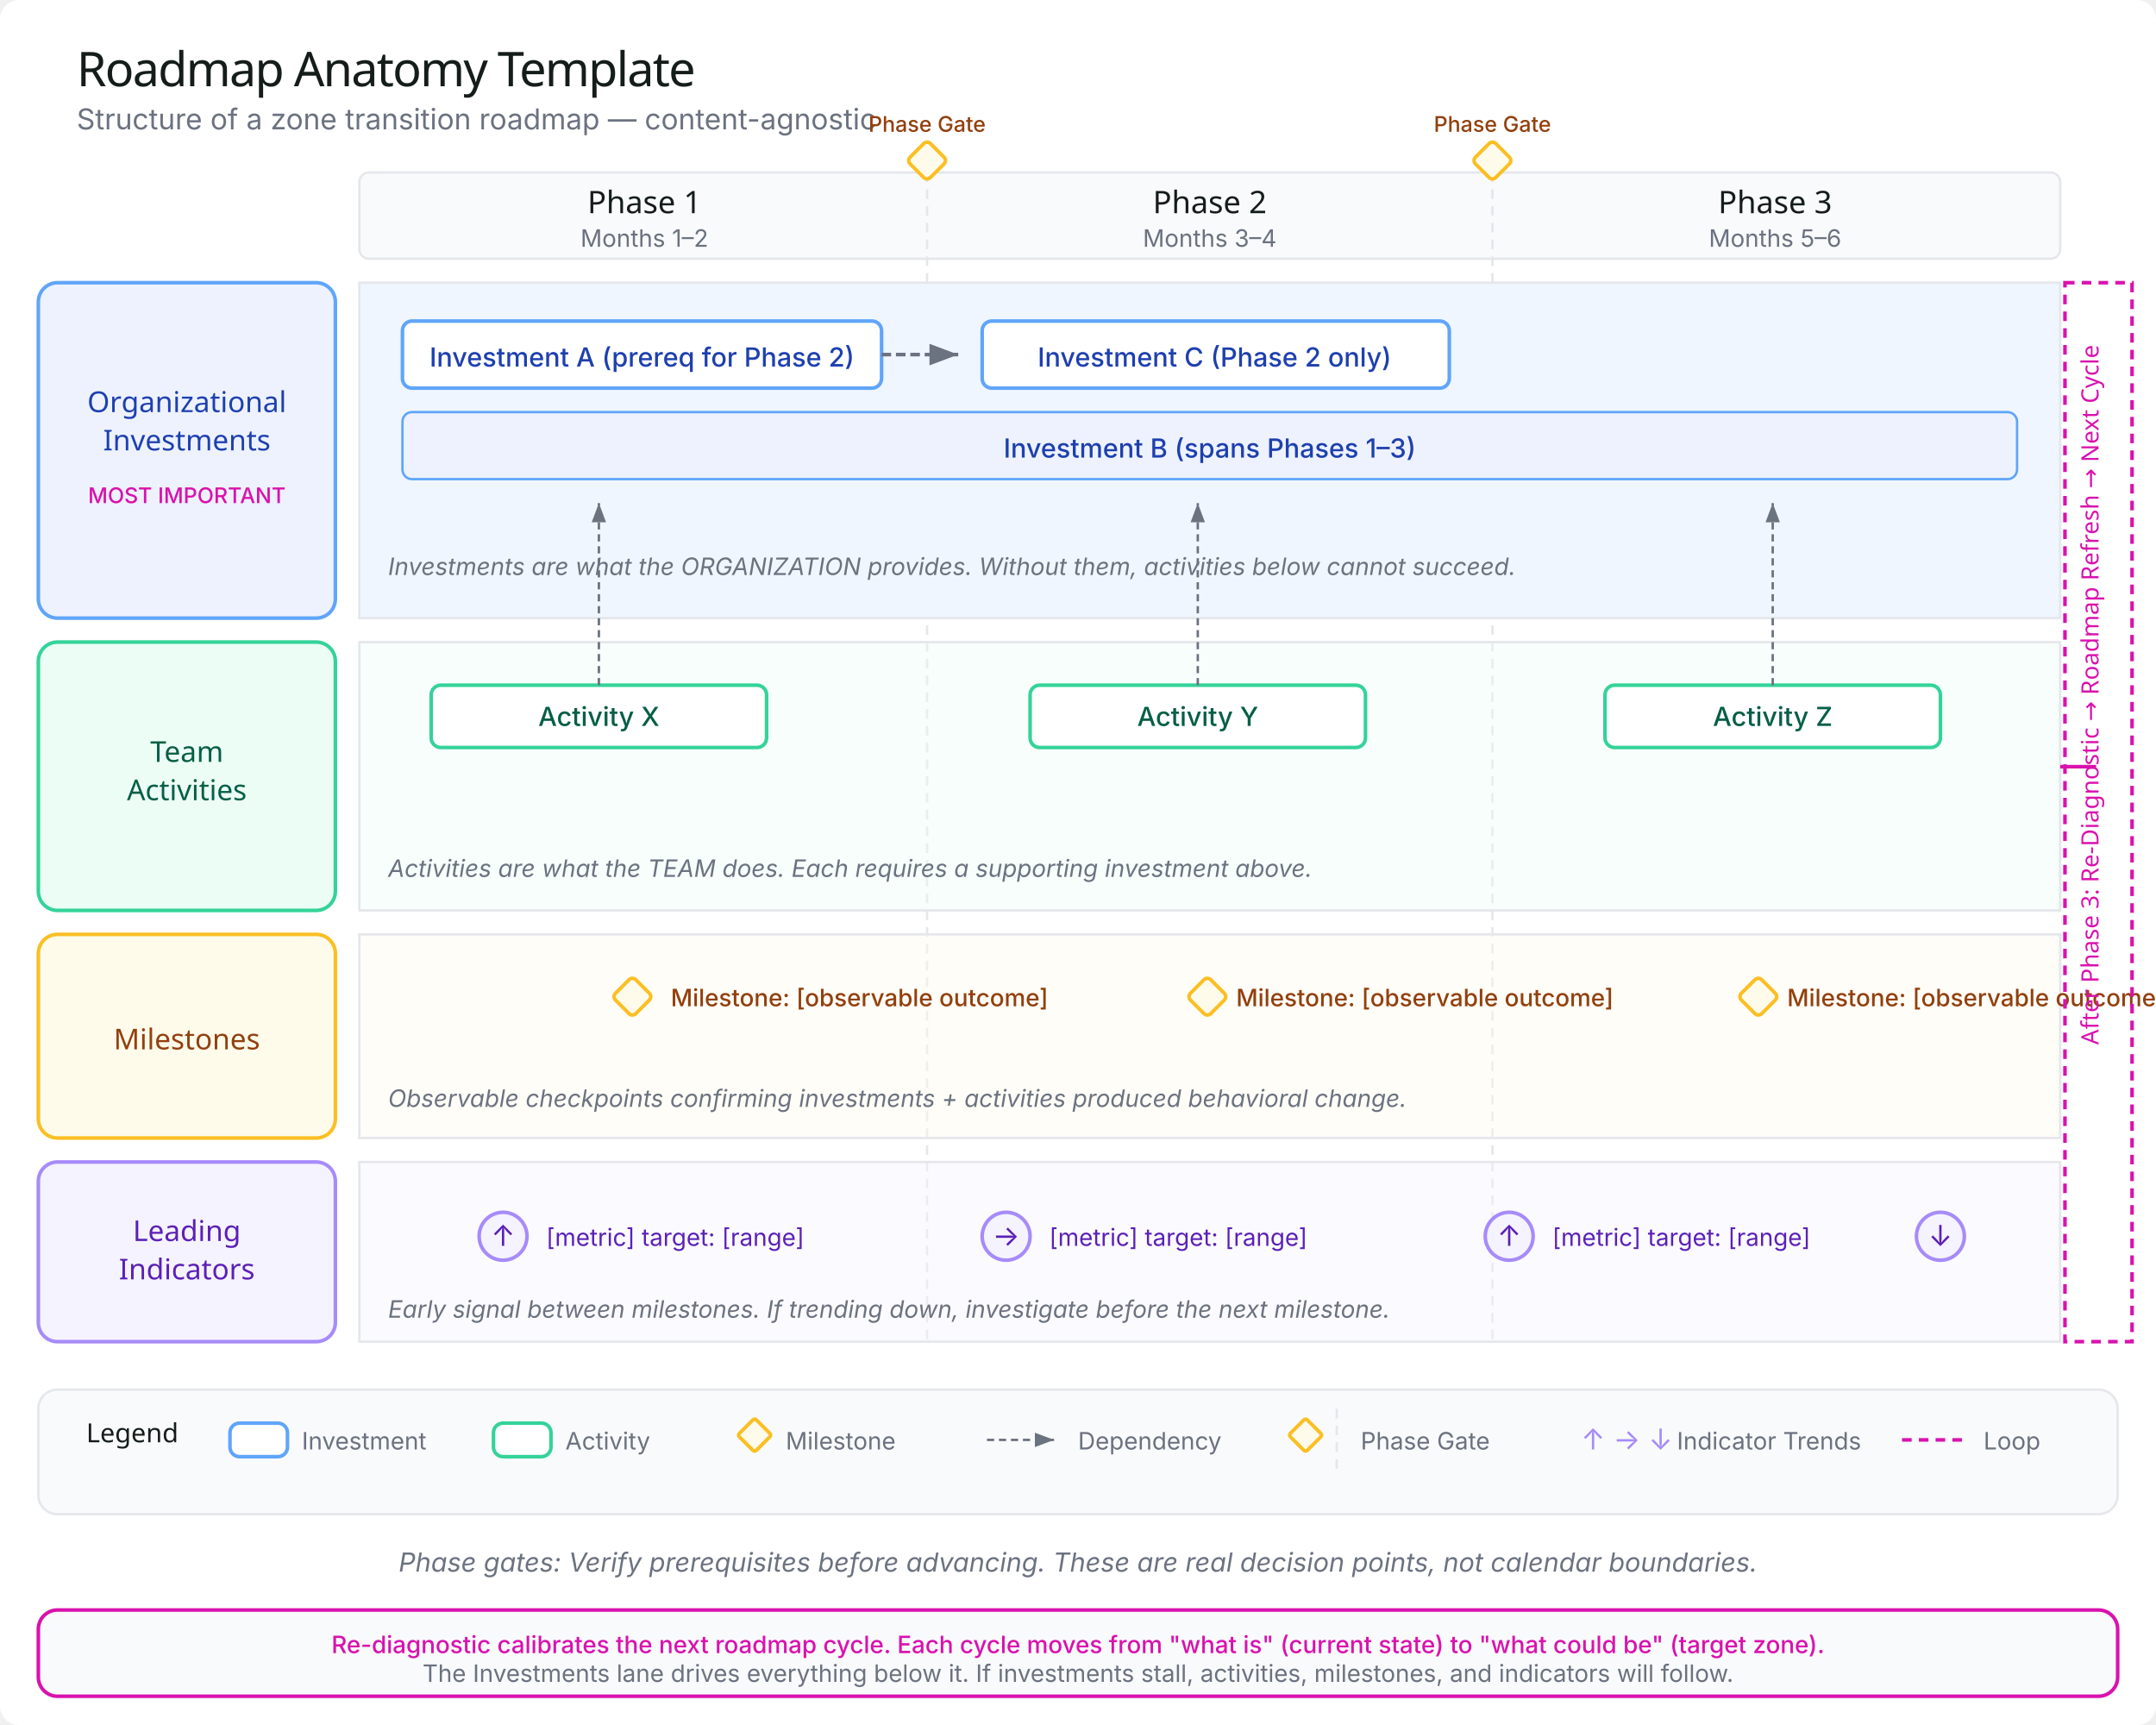
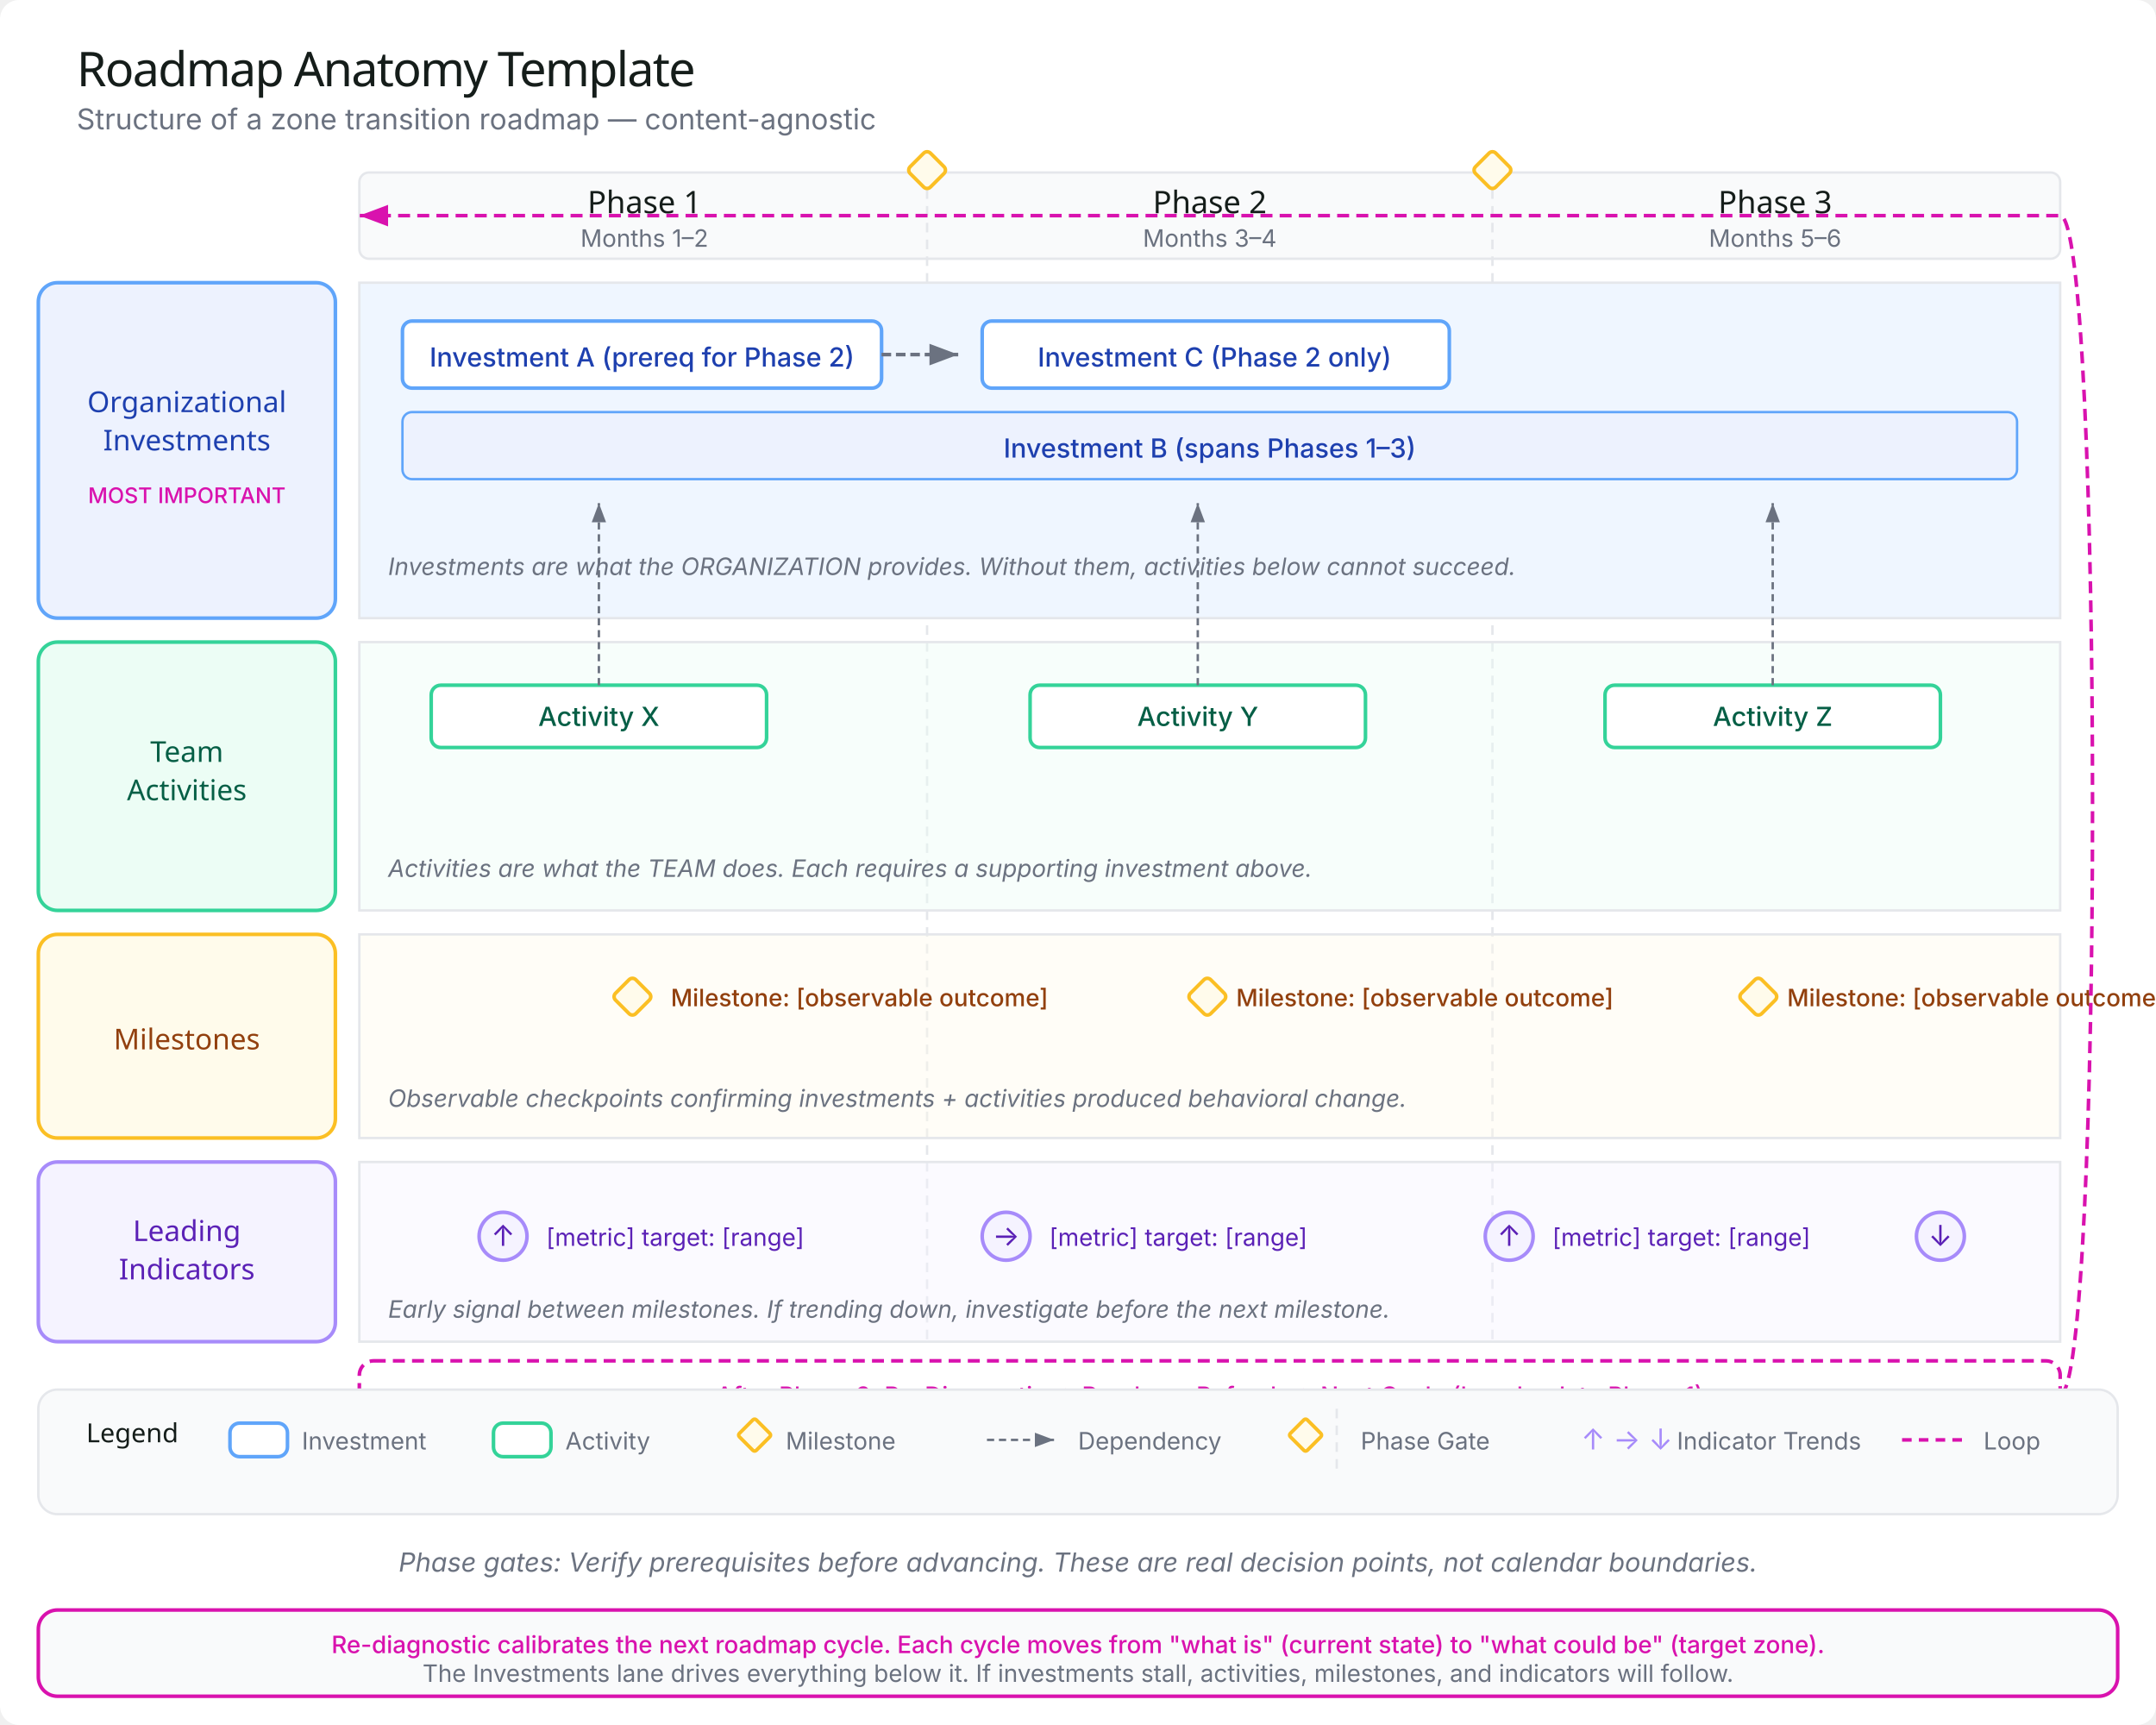
<svg xmlns="http://www.w3.org/2000/svg" viewBox="0 0 900 720" font-family="'Inter', sans-serif">
  <defs>
    <marker id="arrow" markerWidth="8" markerHeight="6" refX="8" refY="3" orient="auto">
      <polygon points="0 0, 8 3, 0 6" fill="#6B7280" />
    </marker>
    <marker id="arrow-accent" markerWidth="8" markerHeight="6" refX="8" refY="3" orient="auto">
      <polygon points="0 0, 8 3, 0 6" fill="#D912AE" />
    </marker>
    <marker id="arrow-blue" markerWidth="8" markerHeight="6" refX="8" refY="3" orient="auto">
      <polygon points="0 0, 8 3, 0 6" fill="#60A5FA" />
    </marker>
  </defs>
  <rect width="900" height="720" fill="#fff" rx="8" />
  <text x="32" y="36" font-family="'DM Sans', sans-serif" font-size="20" font-weight="400" fill="#151D1A" letter-spacing="-0.03em">Roadmap Anatomy Template</text>
  <text x="32" y="54" font-size="12" fill="#6B7280">Structure of a zone transition roadmap — content-agnostic</text>
  <rect x="150" y="72" width="710" height="36" rx="4" fill="#F9FAFB" stroke="#E5E7EB" stroke-width="1" />
  <text x="269" y="89" text-anchor="middle" font-family="'DM Sans', sans-serif" font-size="13" font-weight="500" fill="#151D1A">Phase 1</text>
  <text x="269" y="103" text-anchor="middle" font-size="10" fill="#6B7280">Months 1–2</text>
  <text x="505" y="89" text-anchor="middle" font-family="'DM Sans', sans-serif" font-size="13" font-weight="500" fill="#151D1A">Phase 2</text>
  <text x="505" y="103" text-anchor="middle" font-size="10" fill="#6B7280">Months 3–4</text>
  <text x="741" y="89" text-anchor="middle" font-family="'DM Sans', sans-serif" font-size="13" font-weight="500" fill="#151D1A">Phase 3</text>
  <text x="741" y="103" text-anchor="middle" font-size="10" fill="#6B7280">Months 5–6</text>
  <line x1="387" y1="72" x2="387" y2="560" stroke="#E5E7EB" stroke-width="1" stroke-dasharray="4,3" />
  <line x1="623" y1="72" x2="623" y2="560" stroke="#E5E7EB" stroke-width="1" stroke-dasharray="4,3" />
-   <rect x="381" y="61" width="12" height="12" rx="2" fill="#FFFBEB" stroke="#FBBF24" stroke-width="1.5" transform="rotate(45 387 67)" />
-   <rect x="617" y="61" width="12" height="12" rx="2" fill="#FFFBEB" stroke="#FBBF24" stroke-width="1.5" transform="rotate(45 623 67)" />
-   <text x="387" y="55" text-anchor="middle" font-size="9" font-weight="500" fill="#92400E">Phase Gate</text>
-   <text x="623" y="55" text-anchor="middle" font-size="9" font-weight="500" fill="#92400E">Phase Gate</text>
+   <rect x="381" y="65" width="12" height="12" rx="2" fill="#FFFBEB" stroke="#FBBF24" stroke-width="1.5" transform="rotate(45 387 71)" />
+   <rect x="617" y="65" width="12" height="12" rx="2" fill="#FFFBEB" stroke="#FBBF24" stroke-width="1.5" transform="rotate(45 623 71)" />
  <rect x="16" y="118" width="124" height="140" rx="8" fill="#EDF2FE" stroke="#60A5FA" stroke-width="1.5" />
  <text x="78" y="172" text-anchor="middle" font-family="'DM Sans', sans-serif" font-size="12" font-weight="500" fill="#1E40AF">Organizational</text>
  <text x="78" y="188" text-anchor="middle" font-family="'DM Sans', sans-serif" font-size="12" font-weight="500" fill="#1E40AF">Investments</text>
  <text x="78" y="210" text-anchor="middle" font-size="9" fill="#D912AE" font-weight="500">MOST IMPORTANT</text>
  <rect x="150" y="118" width="710" height="140" rx="0" fill="#EFF6FF" stroke="#E5E7EB" stroke-width="1" />
  <rect x="168" y="134" width="200" height="28" rx="4" fill="#fff" stroke="#60A5FA" stroke-width="1.5" />
  <text x="268" y="153" text-anchor="middle" font-size="11" font-weight="500" fill="#1E40AF">Investment A (prereq for Phase 2)</text>
  <line x1="368" y1="148" x2="400" y2="148" stroke="#6B7280" stroke-width="1.5" stroke-dasharray="4,2" marker-end="url(#arrow)" />
  <rect x="410" y="134" width="195" height="28" rx="4" fill="#fff" stroke="#60A5FA" stroke-width="1.5" />
  <text x="507" y="153" text-anchor="middle" font-size="11" font-weight="500" fill="#1E40AF">Investment C (Phase 2 only)</text>
  <rect x="168" y="172" width="674" height="28" rx="4" fill="#EDF2FE" stroke="#60A5FA" stroke-width="1" />
  <text x="505" y="191" text-anchor="middle" font-size="11" font-weight="500" fill="#1E40AF">Investment B (spans Phases 1–3)</text>
  <text x="162" y="240" font-size="10" fill="#6B7280" font-style="italic">Investments are what the ORGANIZATION provides. Without them, activities below cannot succeed.</text>
  <rect x="16" y="268" width="124" height="112" rx="8" fill="#ECFDF5" stroke="#34D399" stroke-width="1.5" />
  <text x="78" y="318" text-anchor="middle" font-family="'DM Sans', sans-serif" font-size="12" font-weight="500" fill="#065F46">Team</text>
  <text x="78" y="334" text-anchor="middle" font-family="'DM Sans', sans-serif" font-size="12" font-weight="500" fill="#065F46">Activities</text>
  <rect x="150" y="268" width="710" height="112" fill="#ECFDF5" stroke="#E5E7EB" stroke-width="1" fill-opacity="0.4" />
  <rect x="180" y="286" width="140" height="26" rx="4" fill="#fff" stroke="#34D399" stroke-width="1.5" />
  <text x="250" y="303" text-anchor="middle" font-size="11" font-weight="500" fill="#065F46">Activity X</text>
  <rect x="430" y="286" width="140" height="26" rx="4" fill="#fff" stroke="#34D399" stroke-width="1.5" />
  <text x="500" y="303" text-anchor="middle" font-size="11" font-weight="500" fill="#065F46">Activity Y</text>
  <rect x="670" y="286" width="140" height="26" rx="4" fill="#fff" stroke="#34D399" stroke-width="1.5" />
  <text x="740" y="303" text-anchor="middle" font-size="11" font-weight="500" fill="#065F46">Activity Z</text>
  <line x1="250" y1="286" x2="250" y2="210" stroke="#6B7280" stroke-width="1" stroke-dasharray="3,2" marker-end="url(#arrow)" />
  <line x1="500" y1="286" x2="500" y2="210" stroke="#6B7280" stroke-width="1" stroke-dasharray="3,2" marker-end="url(#arrow)" />
  <line x1="740" y1="286" x2="740" y2="210" stroke="#6B7280" stroke-width="1" stroke-dasharray="3,2" marker-end="url(#arrow)" />
  <text x="162" y="366" font-size="10" fill="#6B7280" font-style="italic">Activities are what the TEAM does. Each requires a supporting investment above.</text>
  <rect x="16" y="390" width="124" height="85" rx="8" fill="#FFFBEB" stroke="#FBBF24" stroke-width="1.5" />
  <text x="78" y="438" text-anchor="middle" font-family="'DM Sans', sans-serif" font-size="12" font-weight="500" fill="#92400E">Milestones</text>
  <rect x="150" y="390" width="710" height="85" fill="#FFFBEB" stroke="#E5E7EB" stroke-width="1" fill-opacity="0.4" />
  <rect x="258" y="410" width="12" height="12" rx="2" fill="#FFFBEB" stroke="#FBBF24" stroke-width="1.5" transform="rotate(45 264 416)" />
  <text x="280" y="420" font-size="10" font-weight="500" fill="#92400E">Milestone: [observable outcome]</text>
  <rect x="498" y="410" width="12" height="12" rx="2" fill="#FFFBEB" stroke="#FBBF24" stroke-width="1.5" transform="rotate(45 504 416)" />
  <text x="516" y="420" font-size="10" font-weight="500" fill="#92400E">Milestone: [observable outcome]</text>
  <rect x="728" y="410" width="12" height="12" rx="2" fill="#FFFBEB" stroke="#FBBF24" stroke-width="1.5" transform="rotate(45 734 416)" />
  <text x="746" y="420" font-size="10" font-weight="500" fill="#92400E">Milestone: [observable outcome]</text>
  <text x="162" y="462" font-size="10" fill="#6B7280" font-style="italic">Observable checkpoints confirming investments + activities produced behavioral change.</text>
  <rect x="16" y="485" width="124" height="75" rx="8" fill="#F5F3FF" stroke="#A78BFA" stroke-width="1.5" />
  <text x="78" y="518" text-anchor="middle" font-family="'DM Sans', sans-serif" font-size="12" font-weight="500" fill="#5B21B6">Leading</text>
  <text x="78" y="534" text-anchor="middle" font-family="'DM Sans', sans-serif" font-size="12" font-weight="500" fill="#5B21B6">Indicators</text>
  <rect x="150" y="485" width="710" height="75" fill="#F5F3FF" stroke="#E5E7EB" stroke-width="1" fill-opacity="0.4" />
  <circle cx="210" cy="516" r="10" fill="#F5F3FF" stroke="#A78BFA" stroke-width="1.5" />
  <text x="210" y="520" text-anchor="middle" font-size="12" fill="#5B21B6">↑</text>
  <text x="228" y="520" font-size="10" fill="#5B21B6">[metric] target: [range]</text>
  <circle cx="420" cy="516" r="10" fill="#F5F3FF" stroke="#A78BFA" stroke-width="1.5" />
  <text x="420" y="520" text-anchor="middle" font-size="12" fill="#5B21B6">→</text>
  <text x="438" y="520" font-size="10" fill="#5B21B6">[metric] target: [range]</text>
  <circle cx="630" cy="516" r="10" fill="#F5F3FF" stroke="#A78BFA" stroke-width="1.5" />
  <text x="630" y="520" text-anchor="middle" font-size="12" fill="#5B21B6">↑</text>
  <text x="648" y="520" font-size="10" fill="#5B21B6">[metric] target: [range]</text>
  <circle cx="810" cy="516" r="10" fill="#F5F3FF" stroke="#A78BFA" stroke-width="1.5" />
  <text x="810" y="520" text-anchor="middle" font-size="12" fill="#5B21B6">↓</text>
  <text x="162" y="550" font-size="10" fill="#6B7280" font-style="italic">Early signal between milestones. If trending down, investigate before the next milestone.</text>
-   <line x1="860" y1="320" x2="875" y2="320" stroke="#D912AE" stroke-width="1.5" />
-   <rect x="862" y="118" width="28" height="442" rx="0" fill="none" stroke="#D912AE" stroke-width="1.5" stroke-dasharray="4,3" />
-   <text x="876" y="290" text-anchor="middle" font-family="'DM Sans', sans-serif" font-size="10" font-weight="500" fill="#D912AE" transform="rotate(-90, 876, 290)">After Phase 3: Re-Diagnostic → Roadmap Refresh → Next Cycle</text>
+   <rect x="150" y="568" width="710" height="28" rx="6" fill="#fff" stroke="#D912AE" stroke-width="1.5" stroke-dasharray="5,3" />
+   <text x="505" y="586" text-anchor="middle" font-size="10" font-weight="500" fill="#D912AE">After Phase 3: Re-Diagnostic → Roadmap Refresh → Next Cycle (loop back to Phase 1)</text>
+   <path d="M 860 582 C 878 582, 878 90, 860 90 L 150 90" fill="none" stroke="#D912AE" stroke-width="1.5" stroke-dasharray="5,3" marker-end="url(#arrow-accent)" />
  <rect x="16" y="580" width="868" height="52" rx="8" fill="#F9FAFB" stroke="#E5E7EB" stroke-width="1" />
  <text x="36" y="602" font-family="'DM Sans', sans-serif" font-size="11" font-weight="500" fill="#151D1A">Legend</text>
  <rect x="96" y="594" width="24" height="14" rx="4" fill="#fff" stroke="#60A5FA" stroke-width="1.5" />
  <text x="126" y="605" font-size="10" fill="#6B7280">Investment</text>
  <rect x="206" y="594" width="24" height="14" rx="4" fill="#fff" stroke="#34D399" stroke-width="1.5" />
  <text x="236" y="605" font-size="10" fill="#6B7280">Activity</text>
  <rect x="310" y="594" width="10" height="10" rx="1" fill="#FFFBEB" stroke="#FBBF24" stroke-width="1.5" transform="rotate(45 315 599)" />
  <text x="328" y="605" font-size="10" fill="#6B7280">Milestone</text>
  <line x1="412" y1="601" x2="440" y2="601" stroke="#6B7280" stroke-width="1" stroke-dasharray="3,2" marker-end="url(#arrow)" />
  <text x="450" y="605" font-size="10" fill="#6B7280">Dependency</text>
  <rect x="540" y="594" width="10" height="10" rx="1" fill="#FFFBEB" stroke="#FBBF24" stroke-width="1.5" transform="rotate(45 545 599)" />
  <line x1="558" y1="588" x2="558" y2="614" stroke="#E5E7EB" stroke-width="1" stroke-dasharray="4,3" />
  <text x="568" y="605" font-size="10" fill="#6B7280">Phase Gate</text>
  <text x="660" y="605" font-size="12" fill="#A78BFA">↑ → ↓</text>
  <text x="700" y="605" font-size="10" fill="#6B7280">Indicator Trends</text>
  <line x1="794" y1="601" x2="820" y2="601" stroke="#D912AE" stroke-width="1.5" stroke-dasharray="4,3" />
  <text x="828" y="605" font-size="10" fill="#6B7280">Loop</text>
  <text x="450" y="656" text-anchor="middle" font-size="11" fill="#6B7280" font-style="italic">Phase gates: Verify prerequisites before advancing. These are real decision points, not calendar boundaries.</text>
  <rect x="16" y="672" width="868" height="36" rx="8" fill="#F9FAFB" stroke="#D912AE" stroke-width="1.5" stroke-dasharray="0" />
  <text x="450" y="690" text-anchor="middle" font-size="10" fill="#D912AE" font-weight="500">Re-diagnostic calibrates the next roadmap cycle. Each cycle moves from "what is" (current state) to "what could be" (target zone).</text>
  <text x="450" y="702" text-anchor="middle" font-size="10" fill="#6B7280">The Investments lane drives everything below it. If investments stall, activities, milestones, and indicators will follow.</text>
</svg>
